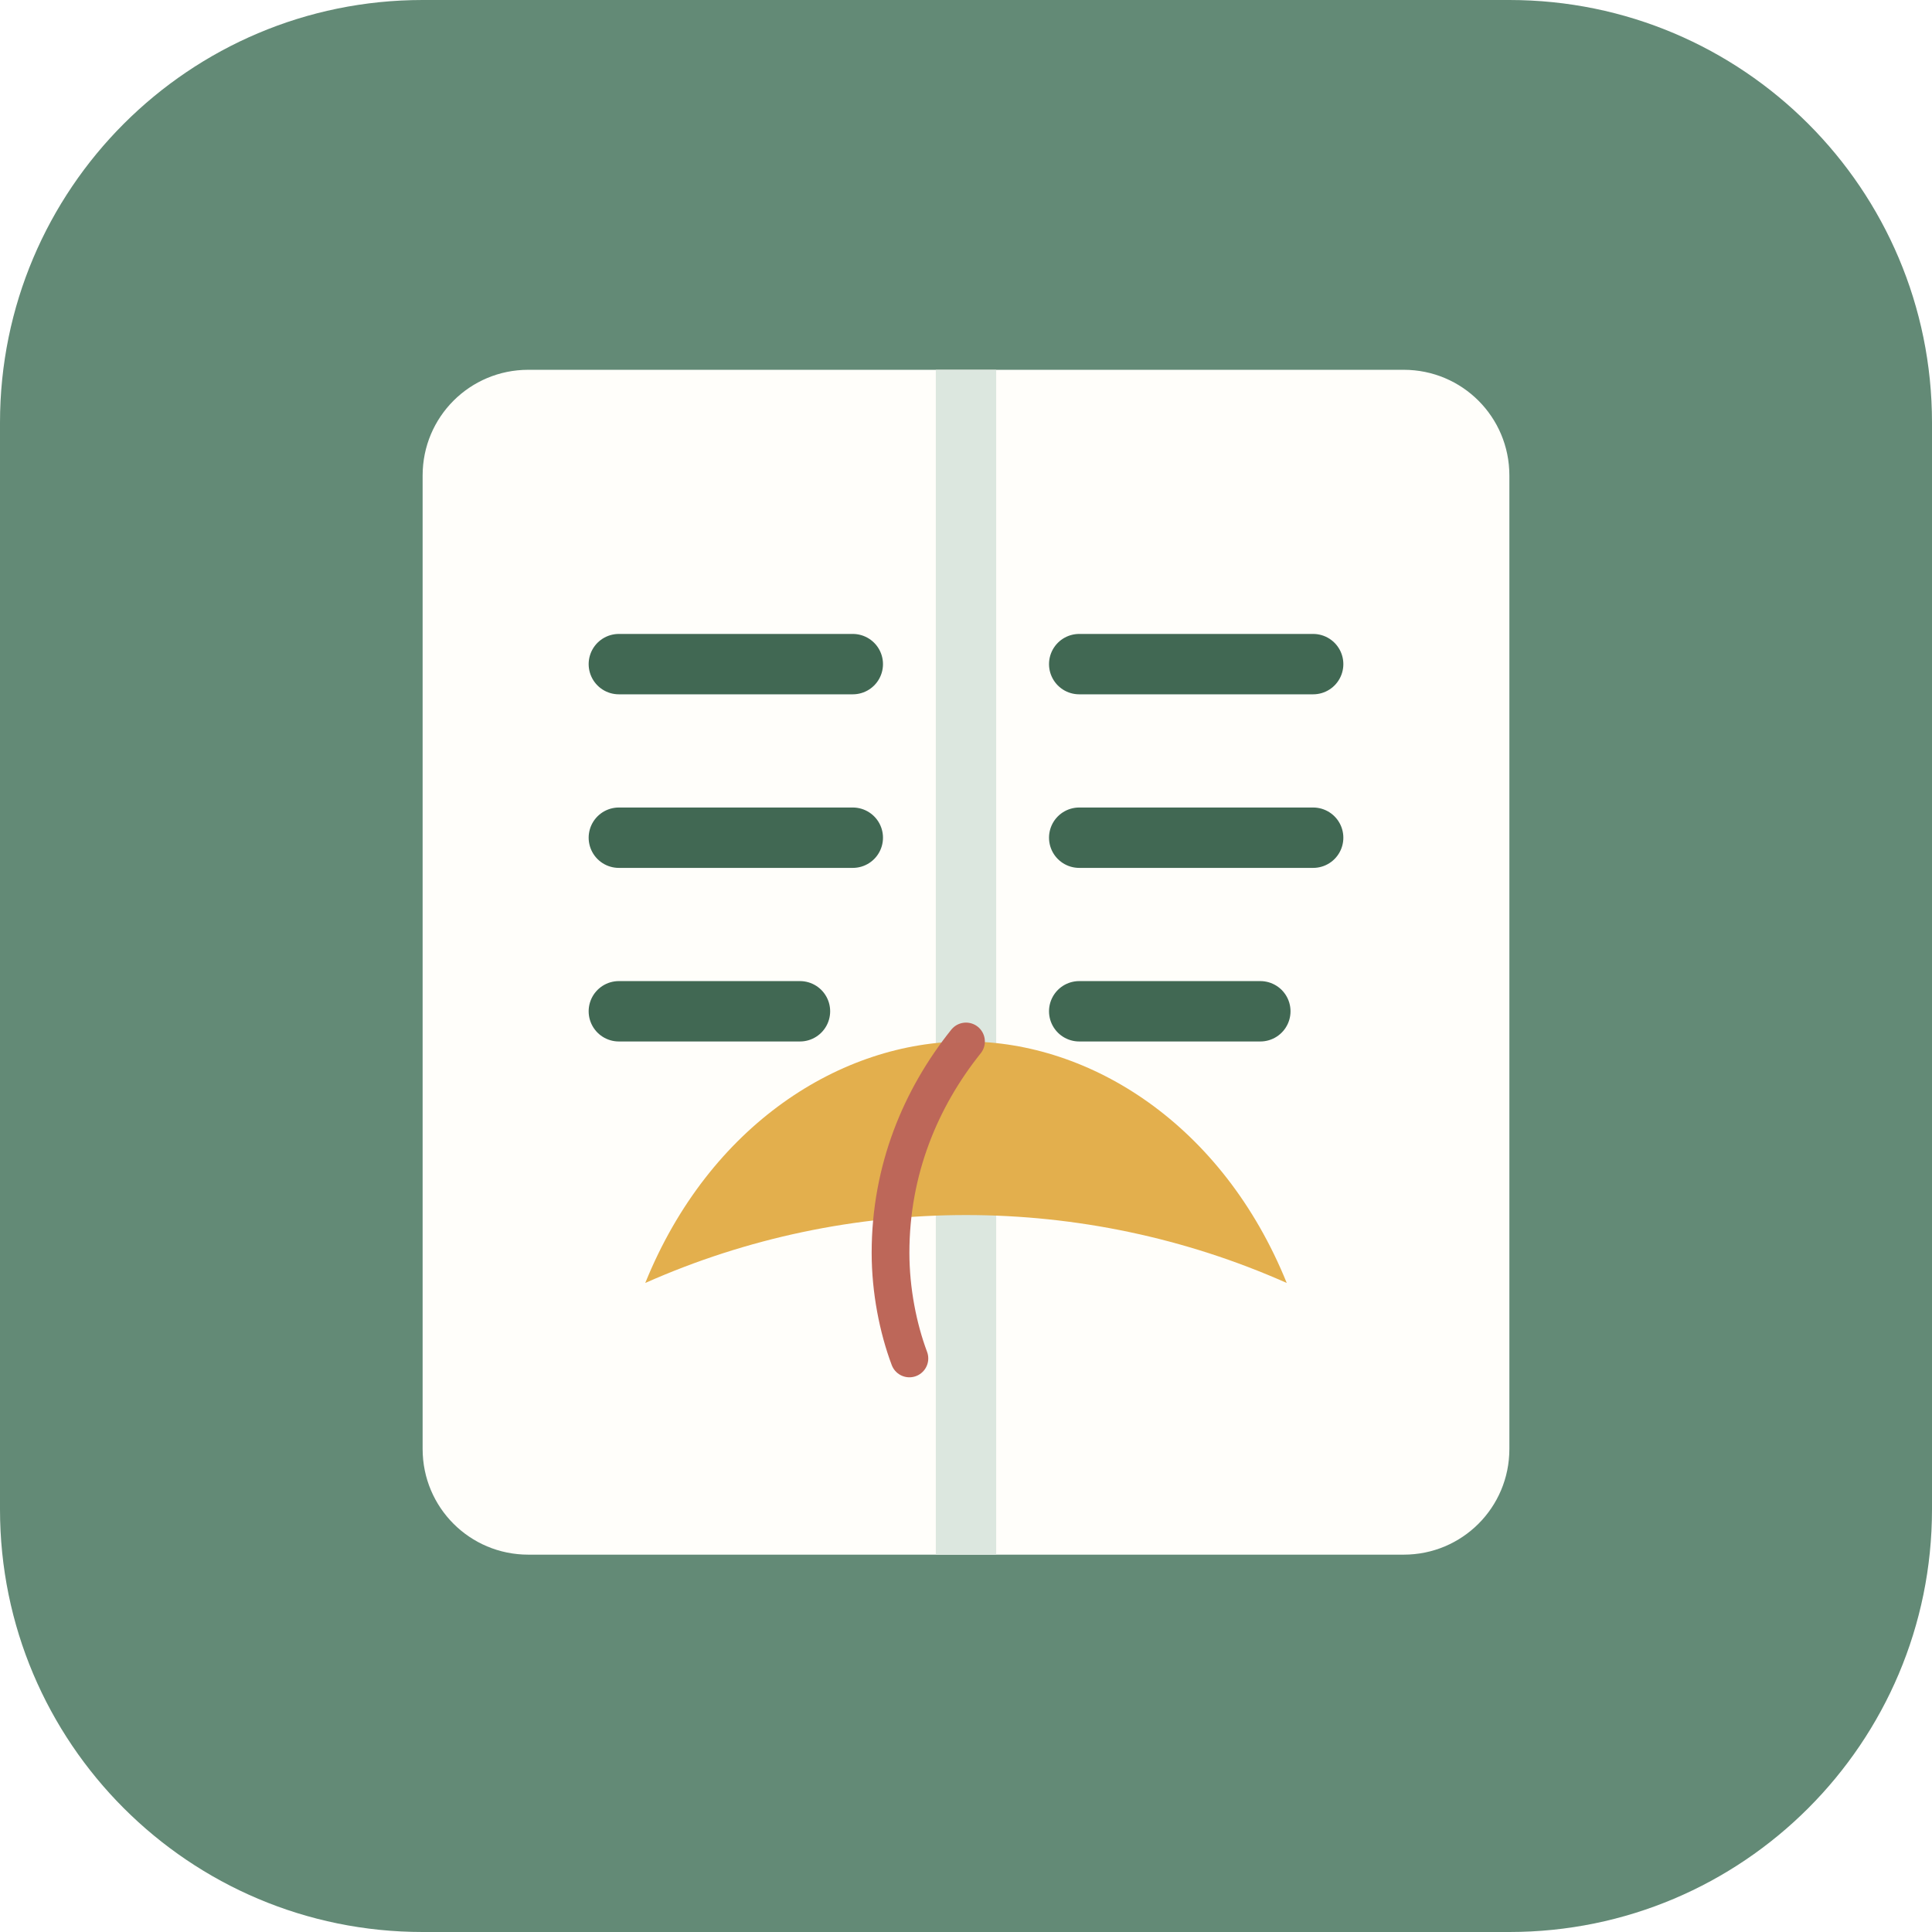
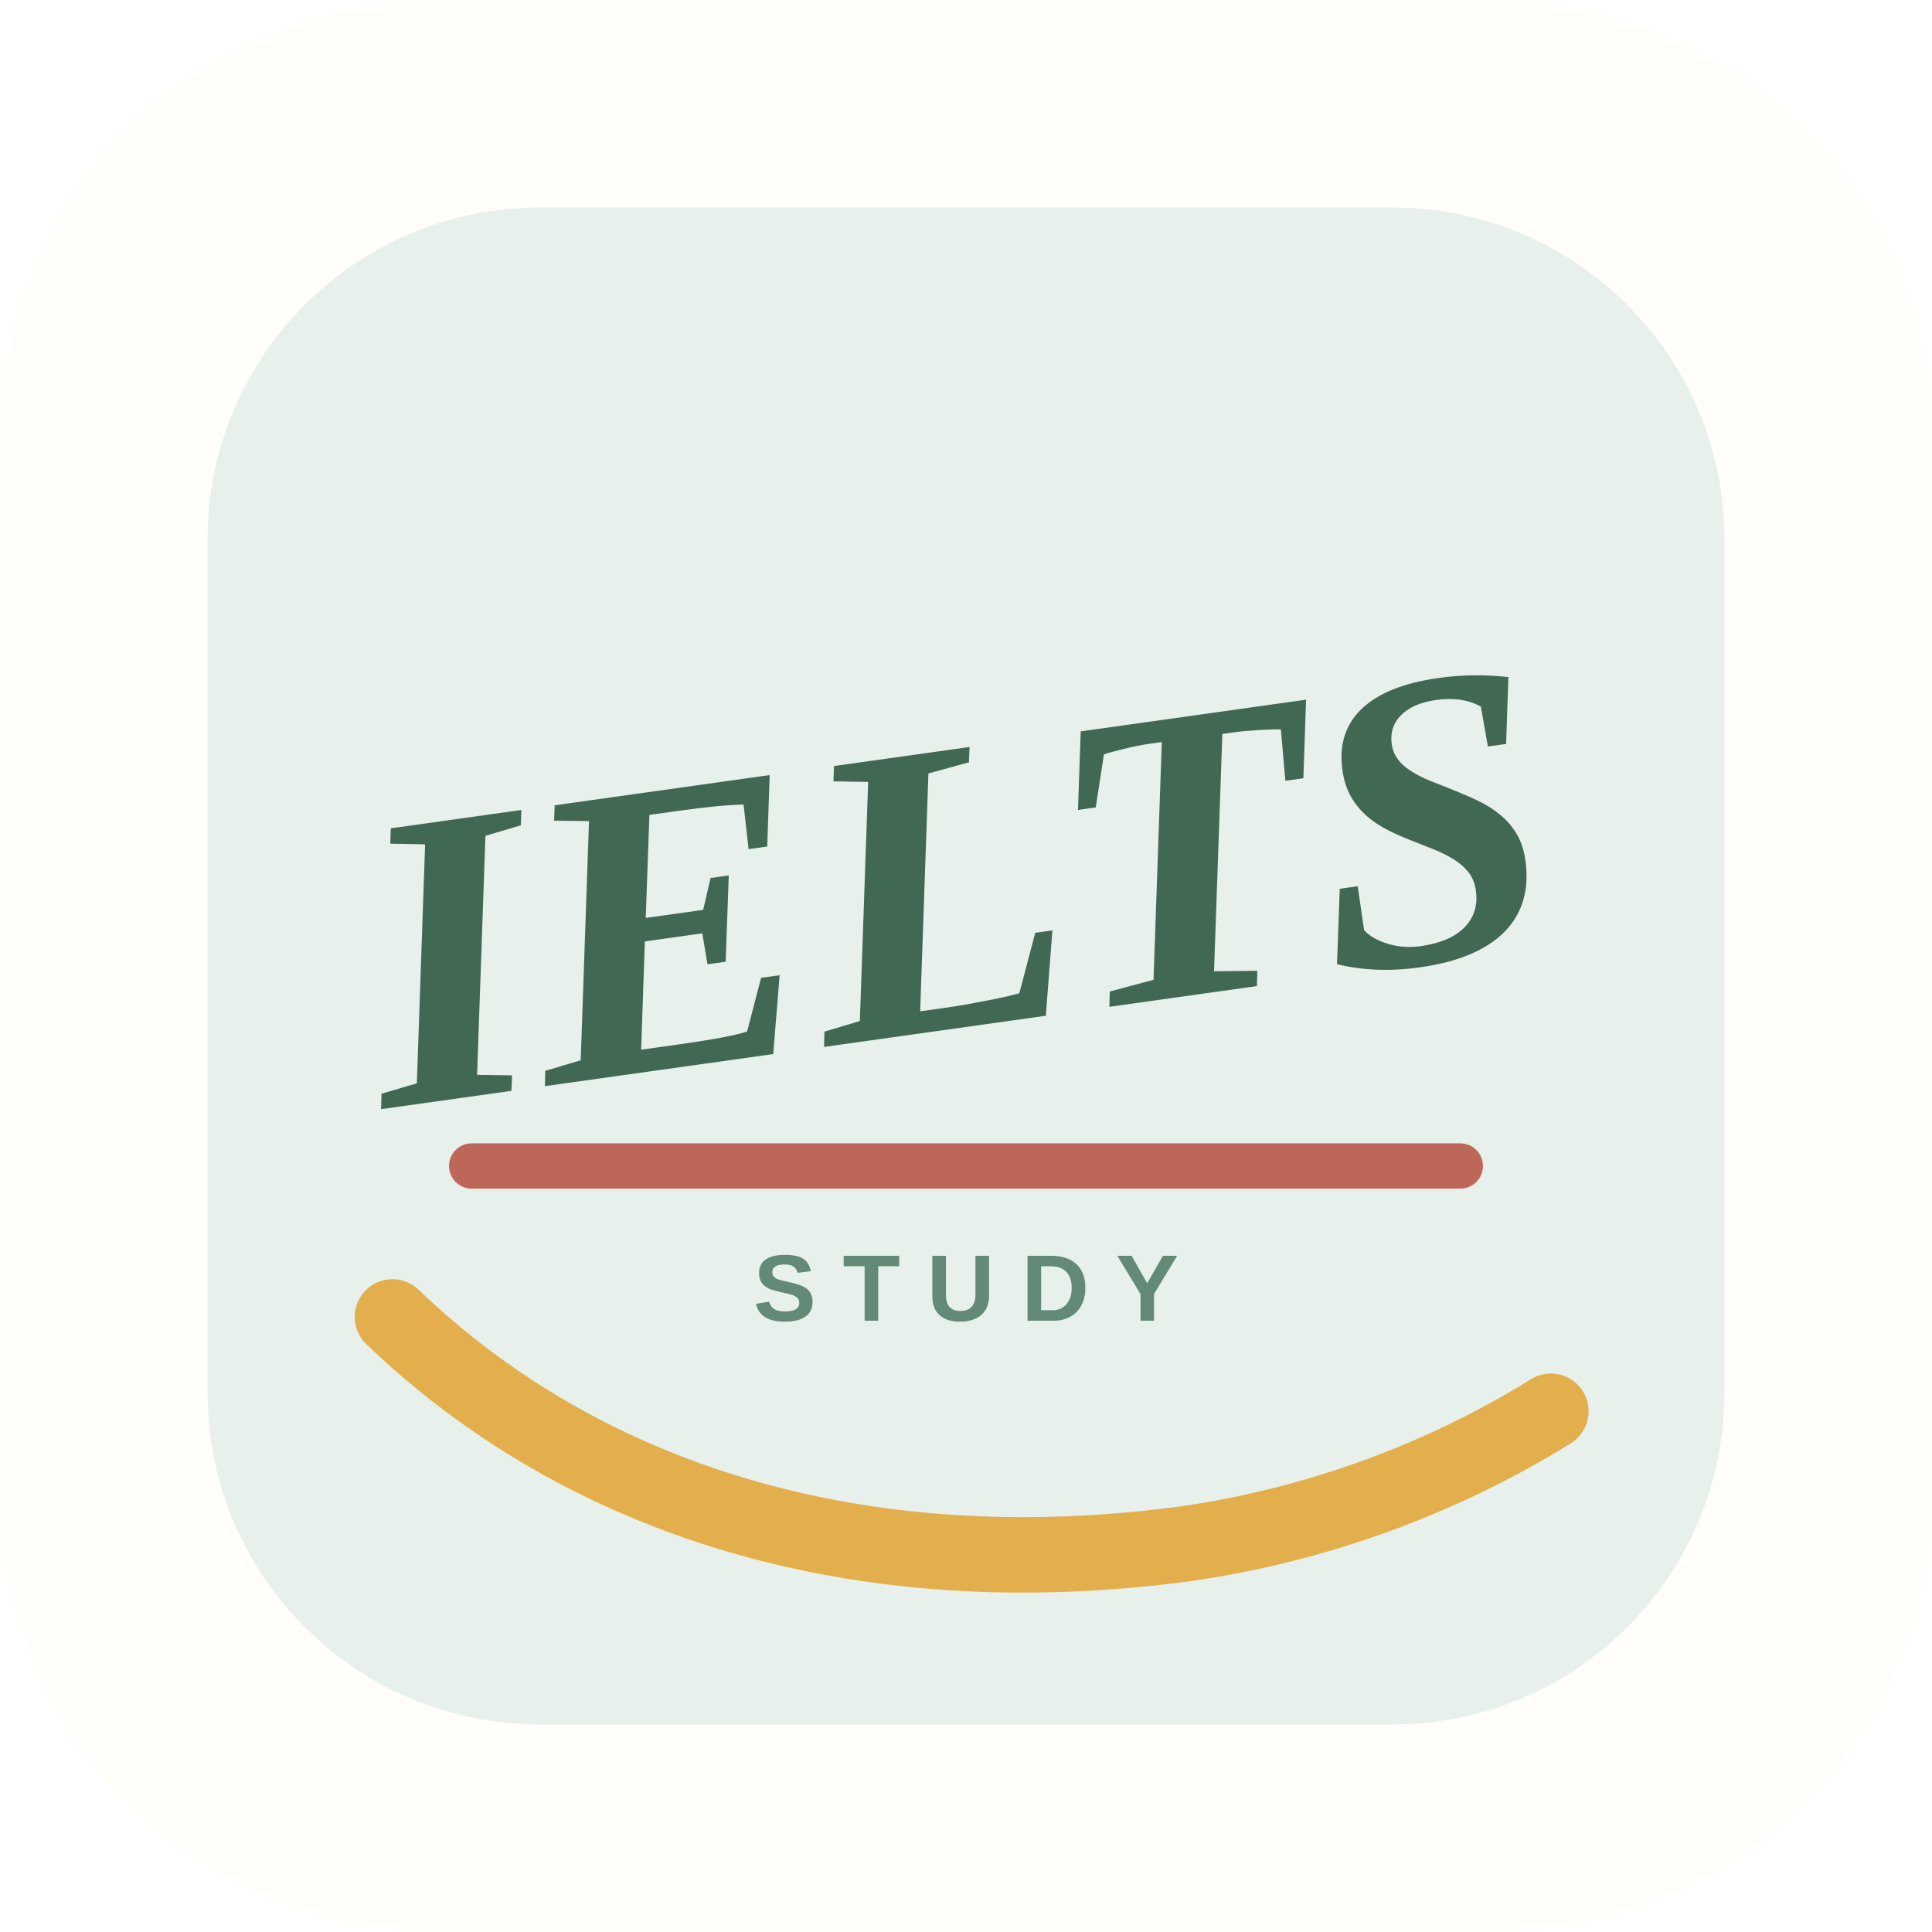
<svg xmlns="http://www.w3.org/2000/svg" viewBox="0 0 512 512">
-   <rect width="512" height="512" rx="112" fill="#638a76" />
-   <path d="M112 126c0-15.5 12.5-28 28-28h232c15.5 0 28 12.5 28 28v258c0 15.5-12.5 28-28 28H140c-15.5 0-28-12.5-28-28V126Z" fill="#fffefa" />
-   <path d="M256 98v314" fill="none" stroke="#dce7df" stroke-width="16" />
-   <path d="M164 176h62M164 222h62M164 268h48M286 176h62M286 222h62M286 268h48" fill="none" stroke="#416853" stroke-linecap="round" stroke-width="16" />
-   <path d="M171 340c17-42 52-64 85-64 33 0 68 22 85 64-27-12-56-18-85-18s-58 6-85 18Z" fill="#e3af4d" />
-   <path d="M256 276c-12 15-20 34-20 56 0 10 2 20 5 28" fill="none" stroke="#bd6759" stroke-linecap="round" stroke-width="10" />
+   <rect width="512" height="512" rx="116" fill="#fffefa" />
+   <rect x="55" y="55" width="402" height="402" rx="88" fill="#e7f0ea" />
+   <path d="M104 349c50 48 123 72 211 60 34-5 67-17 96-35" fill="none" stroke="#e3af4d" stroke-linecap="round" stroke-width="20" />
+   <text x="256" y="272" fill="#416853" font-family="Georgia, 'Times New Roman', serif" font-size="112" font-style="italic" font-weight="700" text-anchor="middle" transform="rotate(-8 256 256)">IELTS</text>
+   <path d="M125 309h262" stroke="#bd6759" stroke-linecap="round" stroke-width="12" />
+   <text x="256" y="350" fill="#638a76" font-family="Arial, sans-serif" font-size="25" font-weight="800" letter-spacing="7" text-anchor="middle">STUDY</text>
</svg>
